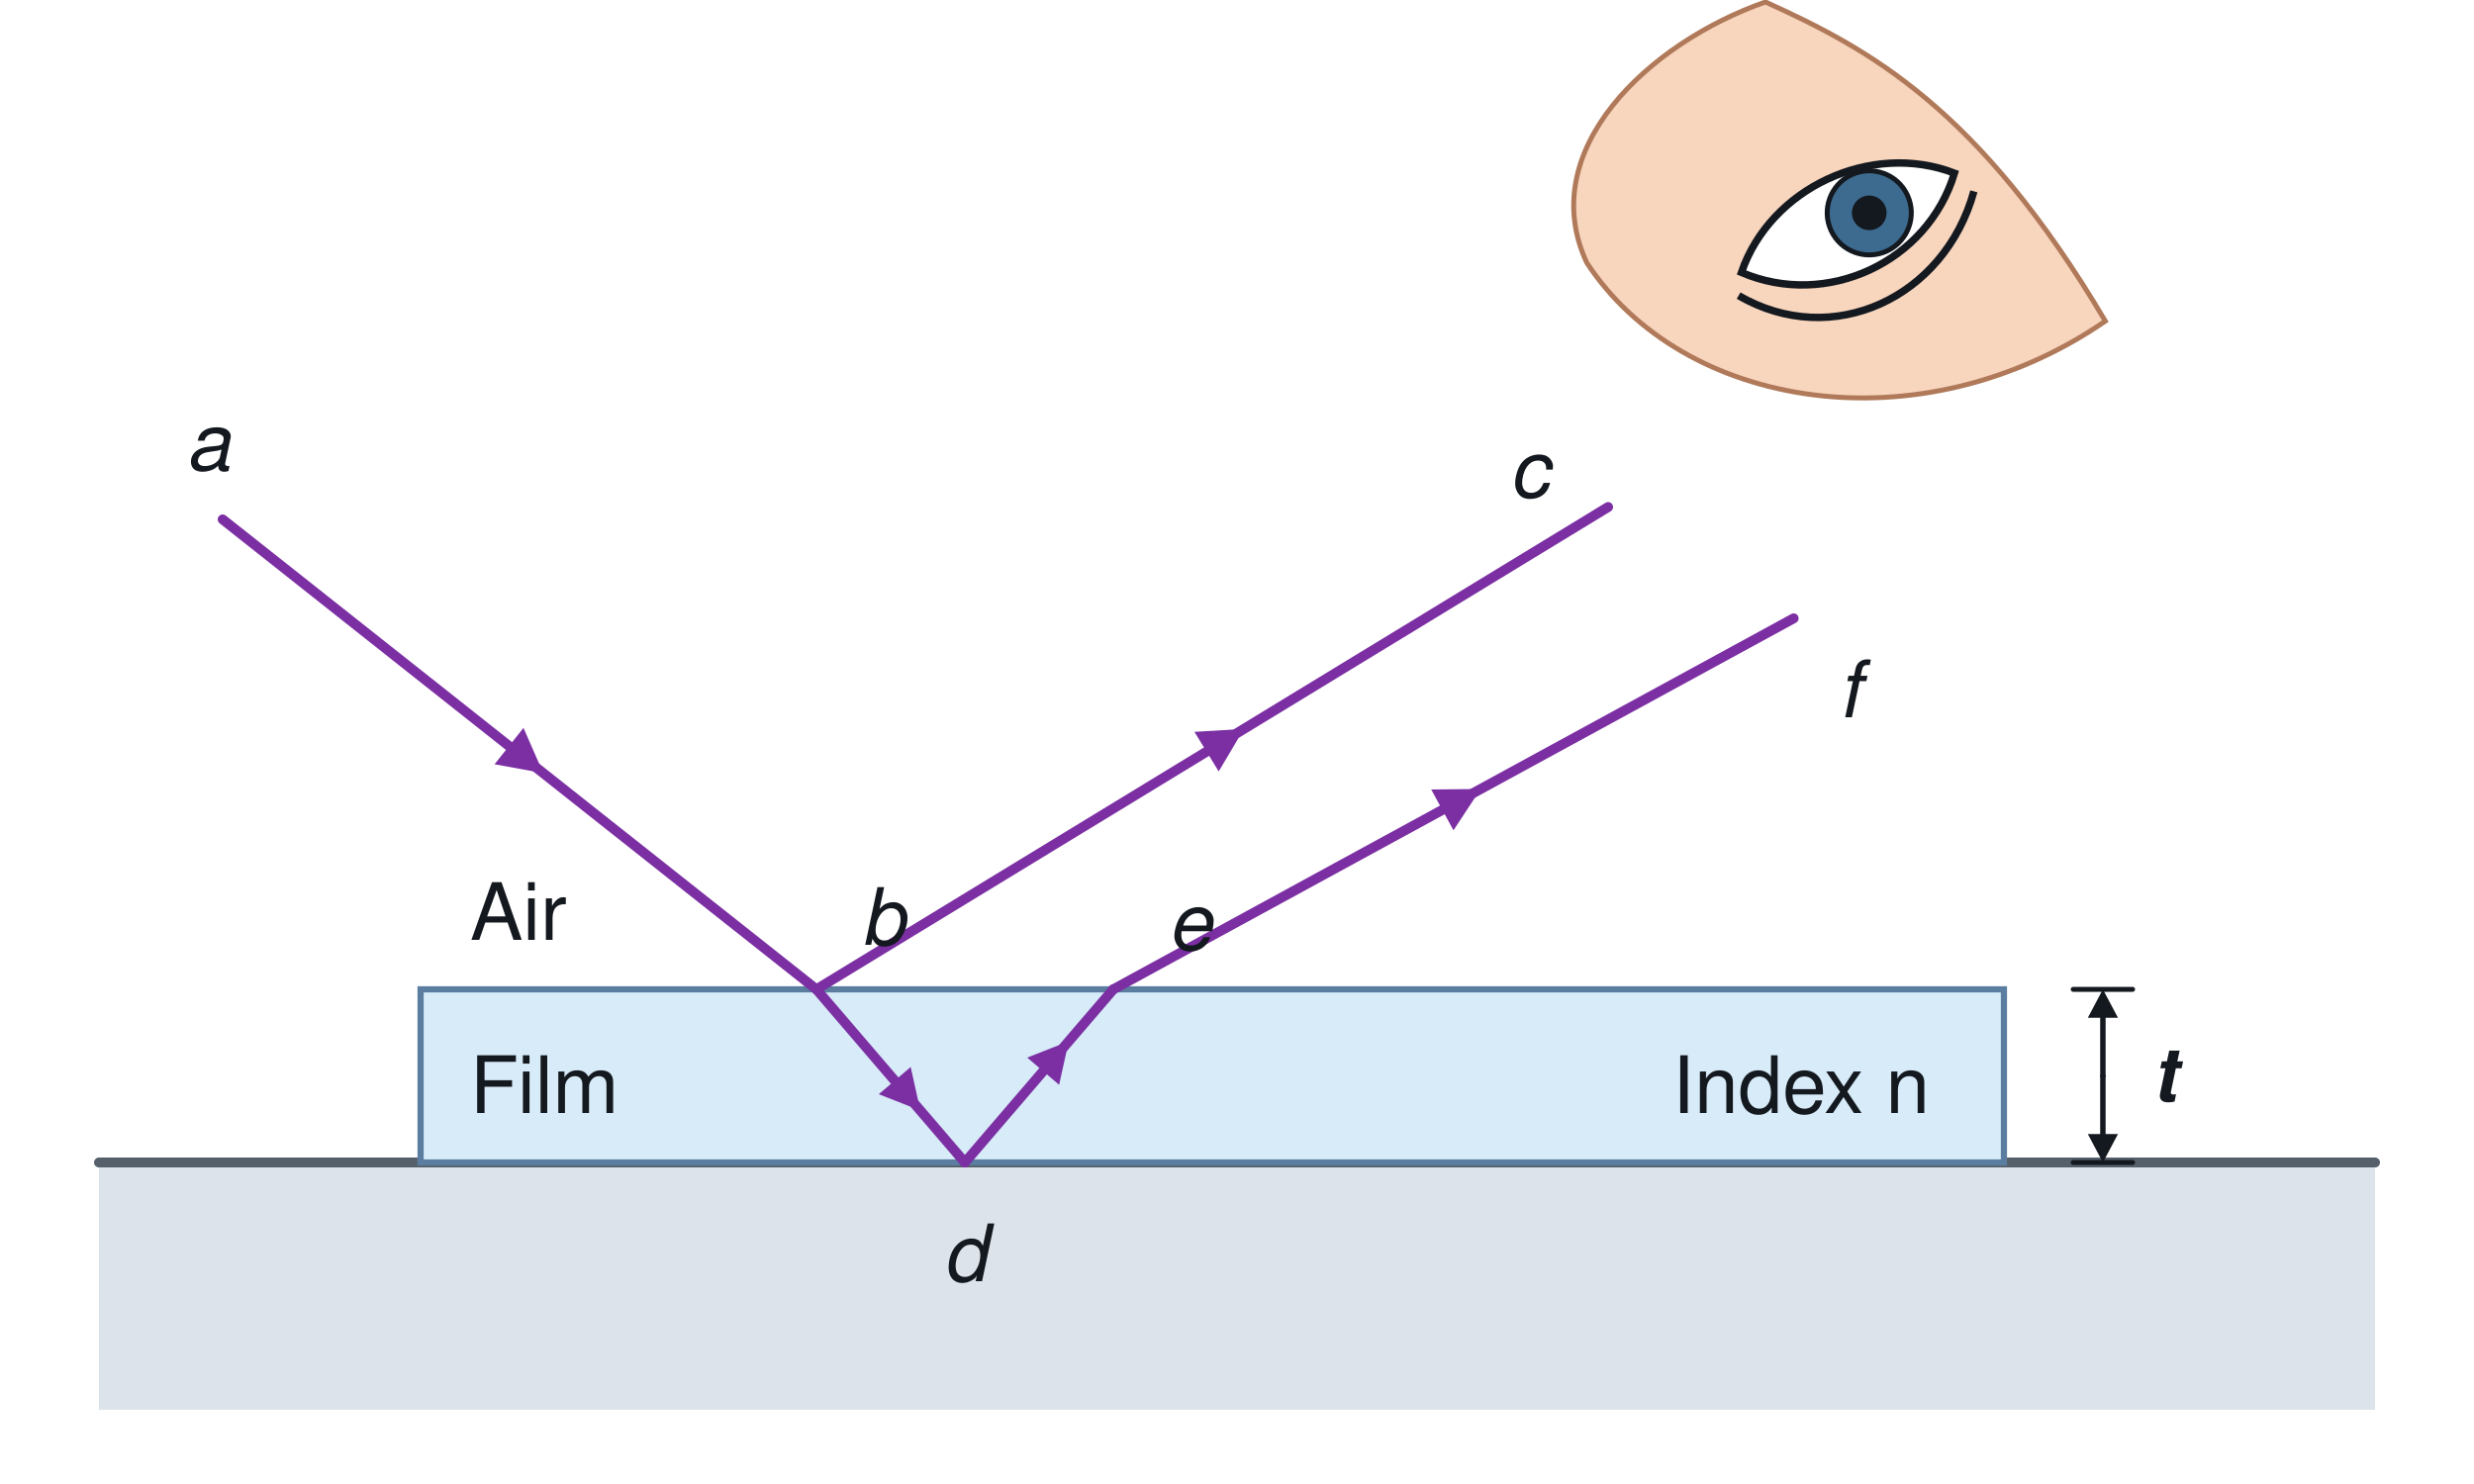
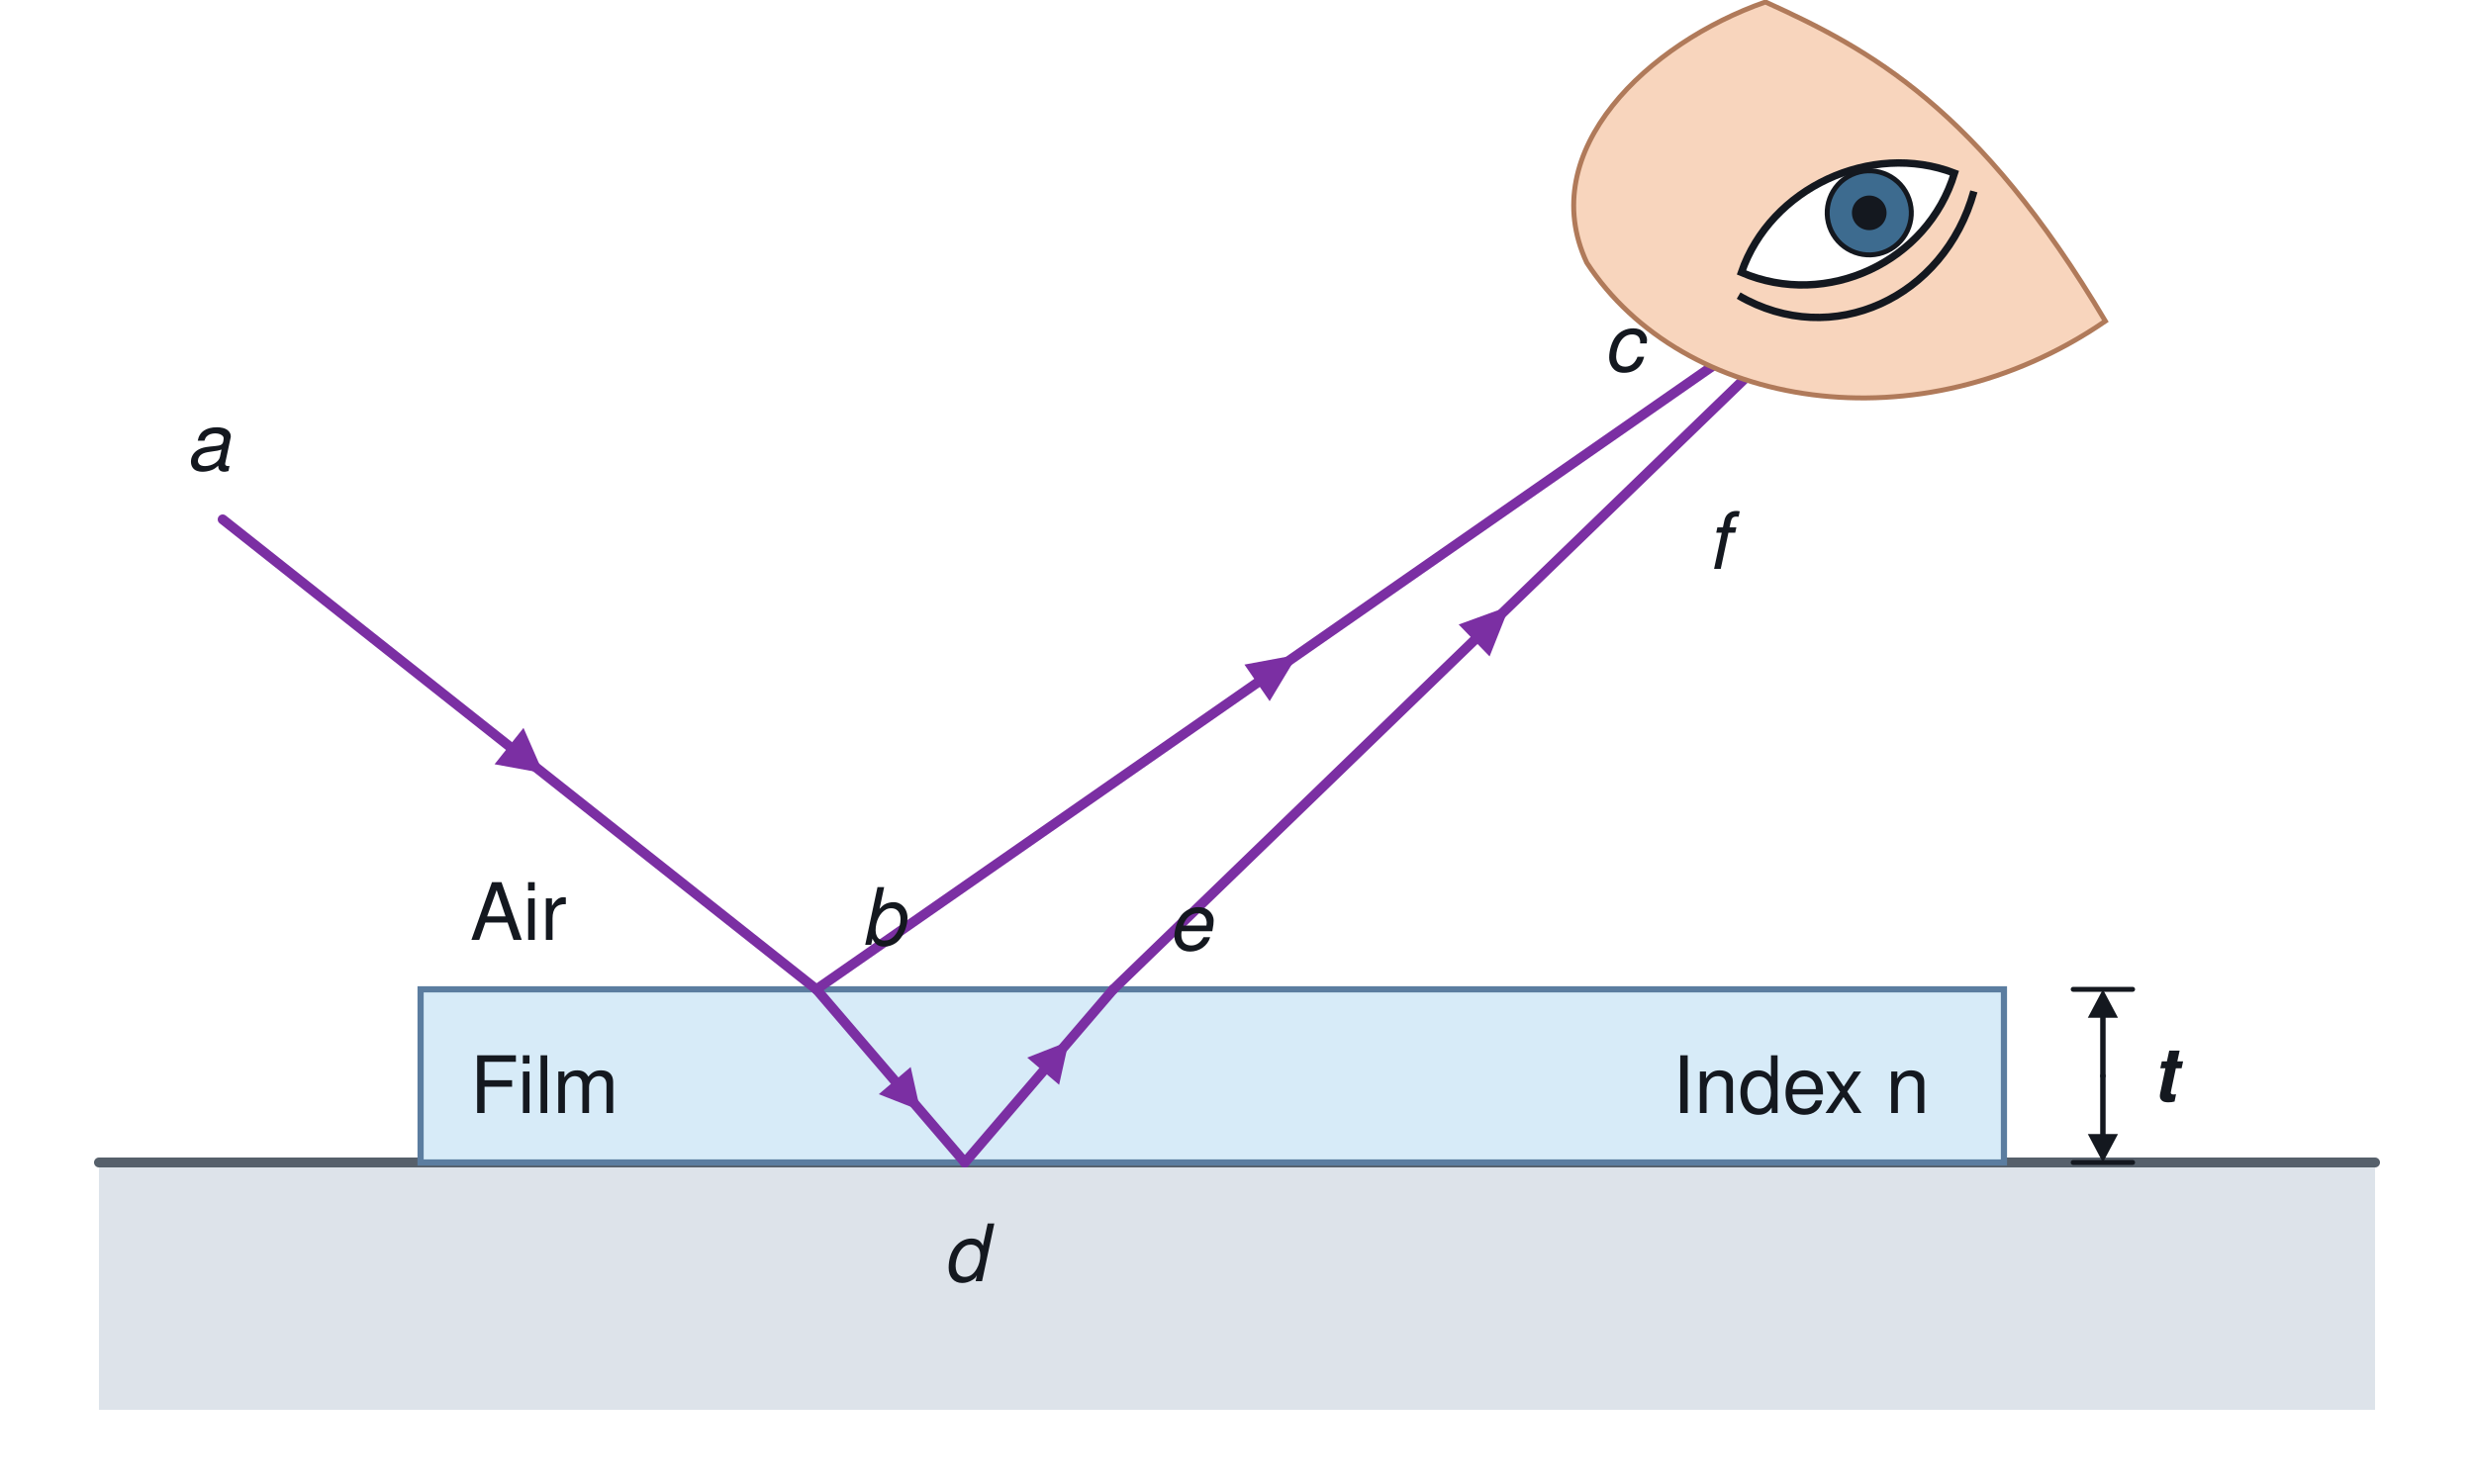
<svg xmlns="http://www.w3.org/2000/svg" viewBox="0 0 1000 600" font-family="Segoe UI, Helvetica, Arial, sans-serif">
  <rect width="1000" height="600" fill="#ffffff" />
  <rect x="40.0" y="470.0" width="920.0" height="100.0" rx="0" stroke="none" fill="#dde3ea" />
  <line x1="40.0" y1="470.0" x2="960.0" y2="470.0" stroke="#56606b" stroke-width="4" stroke-linecap="round" />
  <rect x="170.0" y="400.0" width="640.0" height="70.0" rx="0" stroke="#5b7da0" stroke-width="2.5" fill="#d7ebf8" />
  <path d="M90.0 210.0 L330.0 400.0" stroke="#7b2fa3" stroke-width="4" fill="none" stroke-linejoin="round" stroke-linecap="round" />
  <path d="M219.6 312.6 L199.9 309.0 L211.6 294.3 Z" fill="#7b2fa3" />
-   <path d="M330.0 400.0 L650.0 205.0" stroke="#7b2fa3" stroke-width="4" fill="none" stroke-linejoin="round" stroke-linecap="round" />
-   <path d="M502.8 294.7 L492.6 311.9 L482.8 295.9 Z" fill="#7b2fa3" />
+   <path d="M330.0 400.0 L744.0 112.0" stroke="#7b2fa3" stroke-width="4" fill="none" stroke-linejoin="round" stroke-linecap="round" />
+   <path d="M524.5 264.7 L513.2 283.5 L503.0 268.7 Z" fill="#7b2fa3" />
  <path d="M330.0 400.0 L390.0 470.0" stroke="#7b2fa3" stroke-width="4" fill="none" stroke-linejoin="round" stroke-linecap="round" />
  <path d="M390.0 470.0 L450.0 400.0" stroke="#7b2fa3" stroke-width="4" fill="none" stroke-linejoin="round" stroke-linecap="round" />
  <path d="M432.0 421.0 L428.1 438.6 L415.2 427.6 Z" fill="#7b2fa3" />
  <path d="M372.0 449.0 L355.2 442.4 L368.1 431.4 Z" fill="#7b2fa3" />
-   <path d="M450.0 400.0 L725.0 250.0" stroke="#7b2fa3" stroke-width="4" fill="none" stroke-linejoin="round" stroke-linecap="round" />
-   <path d="M598.5 319.0 L587.5 335.7 L578.5 319.2 Z" fill="#7b2fa3" />
+   <path d="M450.0 400.0 L756.0 104.0" stroke="#7b2fa3" stroke-width="4" fill="none" stroke-linejoin="round" stroke-linecap="round" />
+   <path d="M610.2 245.0 L602.1 265.4 L589.6 252.5 Z" fill="#7b2fa3" />
  <g transform="translate(790.0 70.0) rotate(155.0)">
    <path d="M-30 -80 C 60 -95, 140 -40, 150 30 C 150 80, 90 100, 40 95 C 10 60, -20 20, -30 -80 Z" fill="#f8d5bd" stroke="#b07a5a" stroke-width="2" />
    <path d="M0 0 C 25 -28, 70 -28, 95 0 C 70 26, 25 26, 0 0 Z" fill="#ffffff" stroke="#14181f" stroke-width="3" />
    <circle cx="38" cy="0" r="17" fill="#3d6b8f" stroke="#14181f" stroke-width="2" />
    <circle cx="38" cy="0" r="7" fill="#14181f" />
    <path d="M-4 -10 C 25 -44, 75 -44, 100 -8" fill="none" stroke="#14181f" stroke-width="3" />
  </g>
  <text x="84.0" y="190.0" font-size="32" fill="#14181f" text-anchor="middle" font-weight="400" font-style="italic">a</text>
  <text x="348.0" y="382.0" font-size="32" fill="#14181f" text-anchor="start" font-weight="400" font-style="italic">b</text>
-   <text x="610.0" y="201.0" font-size="32" fill="#14181f" text-anchor="start" font-weight="400" font-style="italic">c</text>
+   <text x="664.0" y="150.0" font-size="32" fill="#14181f" text-anchor="end" font-weight="400" font-style="italic">c</text>
  <text x="390.0" y="518.0" font-size="32" fill="#14181f" text-anchor="middle" font-weight="400" font-style="italic">d</text>
  <text x="472.0" y="384.0" font-size="32" fill="#14181f" text-anchor="start" font-weight="400" font-style="italic">e</text>
-   <text x="743.0" y="290.0" font-size="32" fill="#14181f" text-anchor="start" font-weight="400" font-style="italic">f</text>
+   <text x="690.0" y="230.0" font-size="32" fill="#14181f" text-anchor="start" font-weight="400" font-style="italic">f</text>
  <text x="190.0" y="380.0" font-size="32" fill="#14181f" text-anchor="start" font-weight="400">Air</text>
  <text x="190.0" y="450.0" font-size="32" fill="#14181f" text-anchor="start" font-weight="400">Film</text>
  <text x="780.0" y="450.0" font-size="32" fill="#14181f" text-anchor="end" font-weight="400">Index n</text>
  <line x1="850.0" y1="435.0" x2="850.0" y2="409.8" stroke="#14181f" stroke-width="2.2" stroke-linecap="round" />
  <path d="M850.0 400.0 L856.1 411.5 L843.9 411.5 Z" fill="#14181f" />
  <line x1="850.0" y1="435.0" x2="850.0" y2="460.2" stroke="#14181f" stroke-width="2.2" stroke-linecap="round" />
  <path d="M850.0 470.0 L843.9 458.5 L856.1 458.5 Z" fill="#14181f" />
  <line x1="838.0" y1="400.0" x2="862.0" y2="400.0" stroke="#14181f" stroke-width="2" stroke-linecap="round" />
  <line x1="838.0" y1="470.0" x2="862.0" y2="470.0" stroke="#14181f" stroke-width="2" stroke-linecap="round" />
  <text x="870.0" y="445.0" font-size="30" fill="#14181f" text-anchor="start" font-weight="700" font-style="italic">t</text>
</svg>
